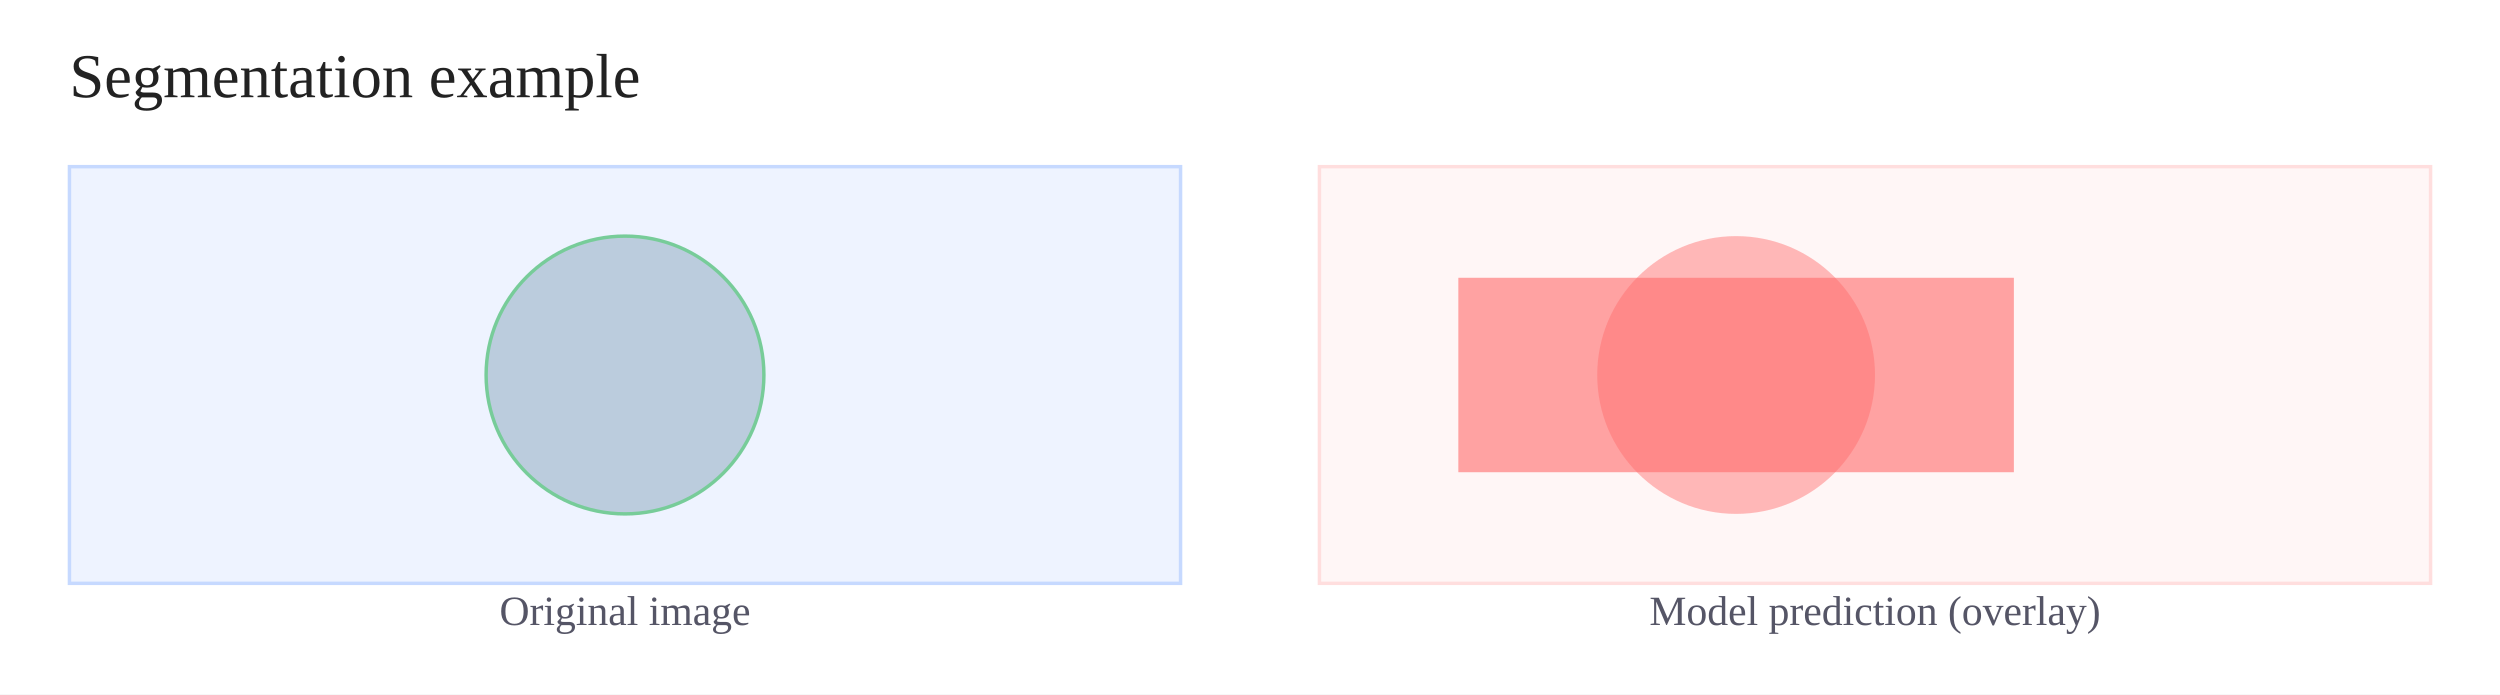
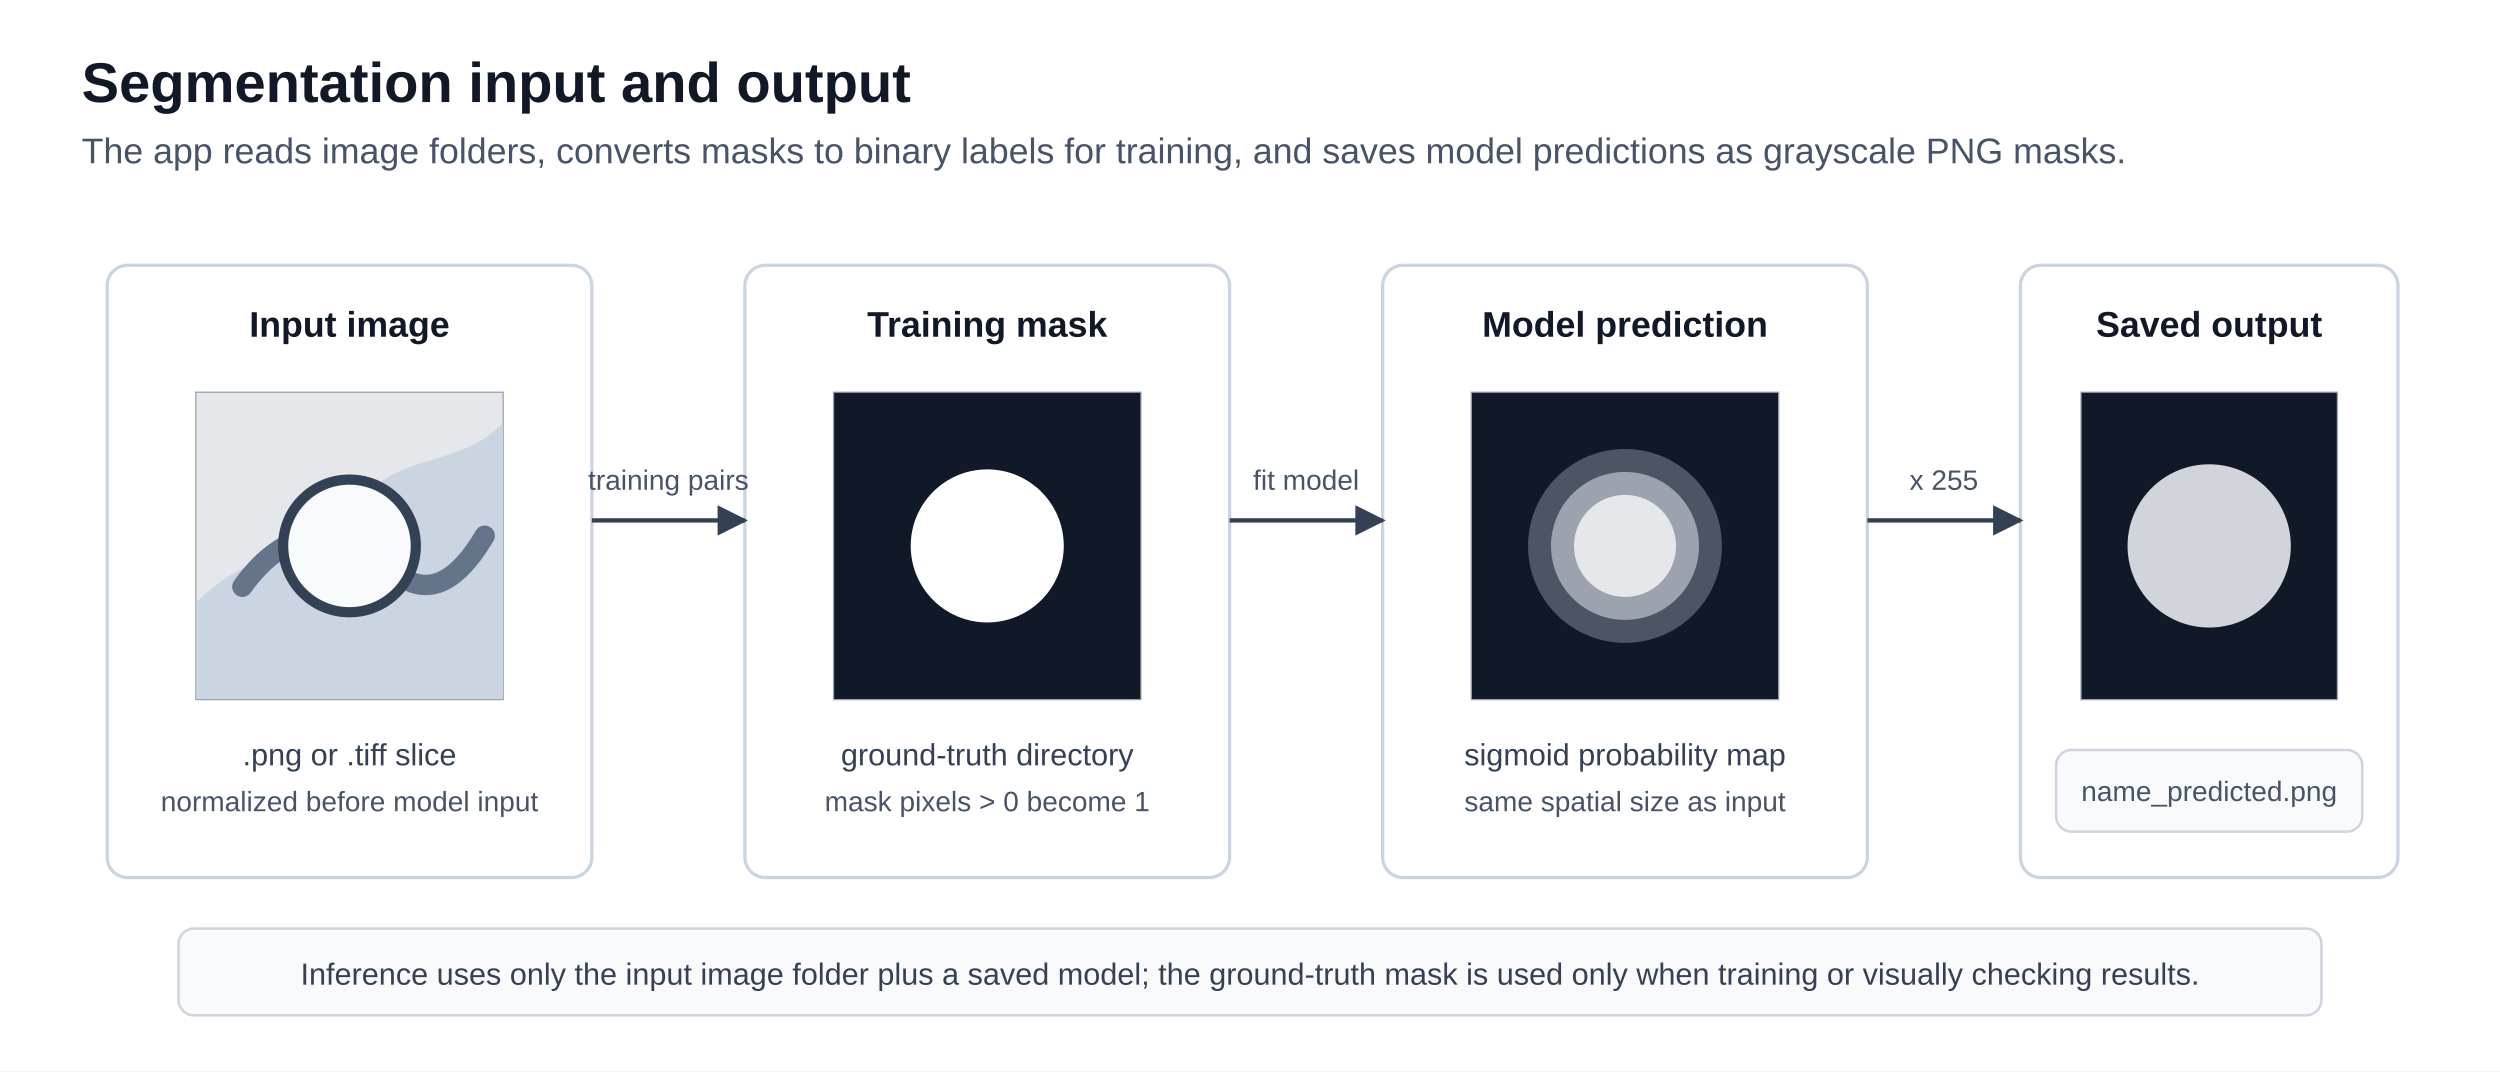
- <svg xmlns="http://www.w3.org/2000/svg" width="720" height="200" viewBox="0 0 720 200">
-   <rect width="720" height="200" fill="#fff" />
-   <text x="20" y="28" font-size="18" fill="#222">Segmentation example</text>
-   <g>
-     <rect x="20" y="48" width="320" height="120" fill="#eef3ff" stroke="#c6d9ff" />
-     <circle cx="180" cy="108" r="40" fill="#bcd" stroke="#7c9" />
-     <text x="180" y="180" font-size="12" fill="#556" text-anchor="middle">Original image</text>
-   </g>
-   <g>
-     <rect x="380" y="48" width="320" height="120" fill="#fff6f6" stroke="#ffdede" />
-     <rect x="420" y="80" width="160" height="56" fill="#ff6b6b" opacity="0.6" />
-     <circle cx="500" cy="108" r="40" fill="#ff6b6b" opacity="0.45" />
-     <text x="540" y="180" font-size="12" fill="#556" text-anchor="middle">Model prediction (overlay)</text>
-   </g>
+ <svg xmlns="http://www.w3.org/2000/svg" width="980" height="420" viewBox="0 0 980 420" role="img" aria-labelledby="title desc">
+   <defs>
+     <marker id="arrow" viewBox="0 0 10 10" refX="9" refY="5" markerWidth="7" markerHeight="7" orient="auto-start-reverse">
+       <path d="M 0 0 L 10 5 L 0 10 z" fill="#344054" />
+     </marker>
+     <style>
+       .bg { fill: #ffffff; }
+       .title { font: 700 22px Arial, sans-serif; fill: #111827; }
+       .subtitle { font: 14px Arial, sans-serif; fill: #475467; }
+       .panel { fill: #ffffff; stroke: #cbd5e1; stroke-width: 1.3; rx: 8; }
+       .imageframe { fill: #f8fafc; stroke: #98a2b3; }
+       .label { font: 700 14px Arial, sans-serif; fill: #111827; }
+       .small { font: 12px Arial, sans-serif; fill: #344054; }
+       .tiny { font: 11px Arial, sans-serif; fill: #475467; }
+       .flow { fill: none; stroke: #344054; stroke-width: 1.7; marker-end: url(#arrow); }
+       .note { fill: #f8fafc; stroke: #d0d5dd; rx: 6; }
+     </style>
+   </defs>
+   <rect class="bg" width="980" height="420" />
+   <text class="title" x="32" y="40">Segmentation input and output</text>
+   <text class="subtitle" x="32" y="64">The app reads image folders, converts masks to binary labels for training, and saves model predictions as grayscale PNG masks.</text>
+   <rect class="panel" x="42" y="104" width="190" height="240" />
+   <text class="label" x="137" y="132" text-anchor="middle">Input image</text>
+   <rect class="imageframe" x="77" y="154" width="120" height="120" />
+   <rect x="77" y="154" width="120" height="120" fill="#e5e7eb" />
+   <path d="M77 236 C102 212 120 220 139 198 C158 176 179 184 197 166 L197 274 L77 274 Z" fill="#cbd5e1" />
+   <path d="M95 230 C112 206 135 204 150 220 C164 235 177 232 190 210" fill="none" stroke="#64748b" stroke-width="8" stroke-linecap="round" />
+   <circle cx="137" cy="214" r="26" fill="#f8fafc" stroke="#334155" stroke-width="4" />
+   <text class="small" x="137" y="300" text-anchor="middle">.png or .tiff slice</text>
+   <text class="tiny" x="137" y="318" text-anchor="middle">normalized before model input</text>
+   <rect class="panel" x="292" y="104" width="190" height="240" />
+   <text class="label" x="387" y="132" text-anchor="middle">Training mask</text>
+   <rect class="imageframe" x="327" y="154" width="120" height="120" />
+   <rect x="327" y="154" width="120" height="120" fill="#111827" />
+   <circle cx="387" cy="214" r="30" fill="#ffffff" />
+   <text class="small" x="387" y="300" text-anchor="middle">ground-truth directory</text>
+   <text class="tiny" x="387" y="318" text-anchor="middle">mask pixels &gt; 0 become 1</text>
+   <rect class="panel" x="542" y="104" width="190" height="240" />
+   <text class="label" x="637" y="132" text-anchor="middle">Model prediction</text>
+   <rect class="imageframe" x="577" y="154" width="120" height="120" />
+   <rect x="577" y="154" width="120" height="120" fill="#111827" />
+   <circle cx="637" cy="214" r="38" fill="#4b5563" />
+   <circle cx="637" cy="214" r="29" fill="#9ca3af" />
+   <circle cx="637" cy="214" r="20" fill="#e5e7eb" />
+   <text class="small" x="637" y="300" text-anchor="middle">sigmoid probability map</text>
+   <text class="tiny" x="637" y="318" text-anchor="middle">same spatial size as input</text>
+   <rect class="panel" x="792" y="104" width="148" height="240" />
+   <text class="label" x="866" y="132" text-anchor="middle">Saved output</text>
+   <rect class="imageframe" x="816" y="154" width="100" height="120" />
+   <rect x="816" y="154" width="100" height="120" fill="#111827" />
+   <circle cx="866" cy="214" r="32" fill="#d1d5db" />
+   <rect class="note" x="806" y="294" width="120" height="32" />
+   <text class="tiny" x="866" y="314" text-anchor="middle">name_predicted.png</text>
+   <path class="flow" d="M232 204 L292 204" />
+   <text class="tiny" x="262" y="192" text-anchor="middle">training pairs</text>
+   <path class="flow" d="M482 204 L542 204" />
+   <text class="tiny" x="512" y="192" text-anchor="middle">fit model</text>
+   <path class="flow" d="M732 204 L792 204" />
+   <text class="tiny" x="762" y="192" text-anchor="middle">x 255</text>
+   <rect class="note" x="70" y="364" width="840" height="34" />
+   <text class="small" x="490" y="386" text-anchor="middle">Inference uses only the input image folder plus a saved model; the ground-truth mask is used only when training or visually checking results.</text>
</svg>
